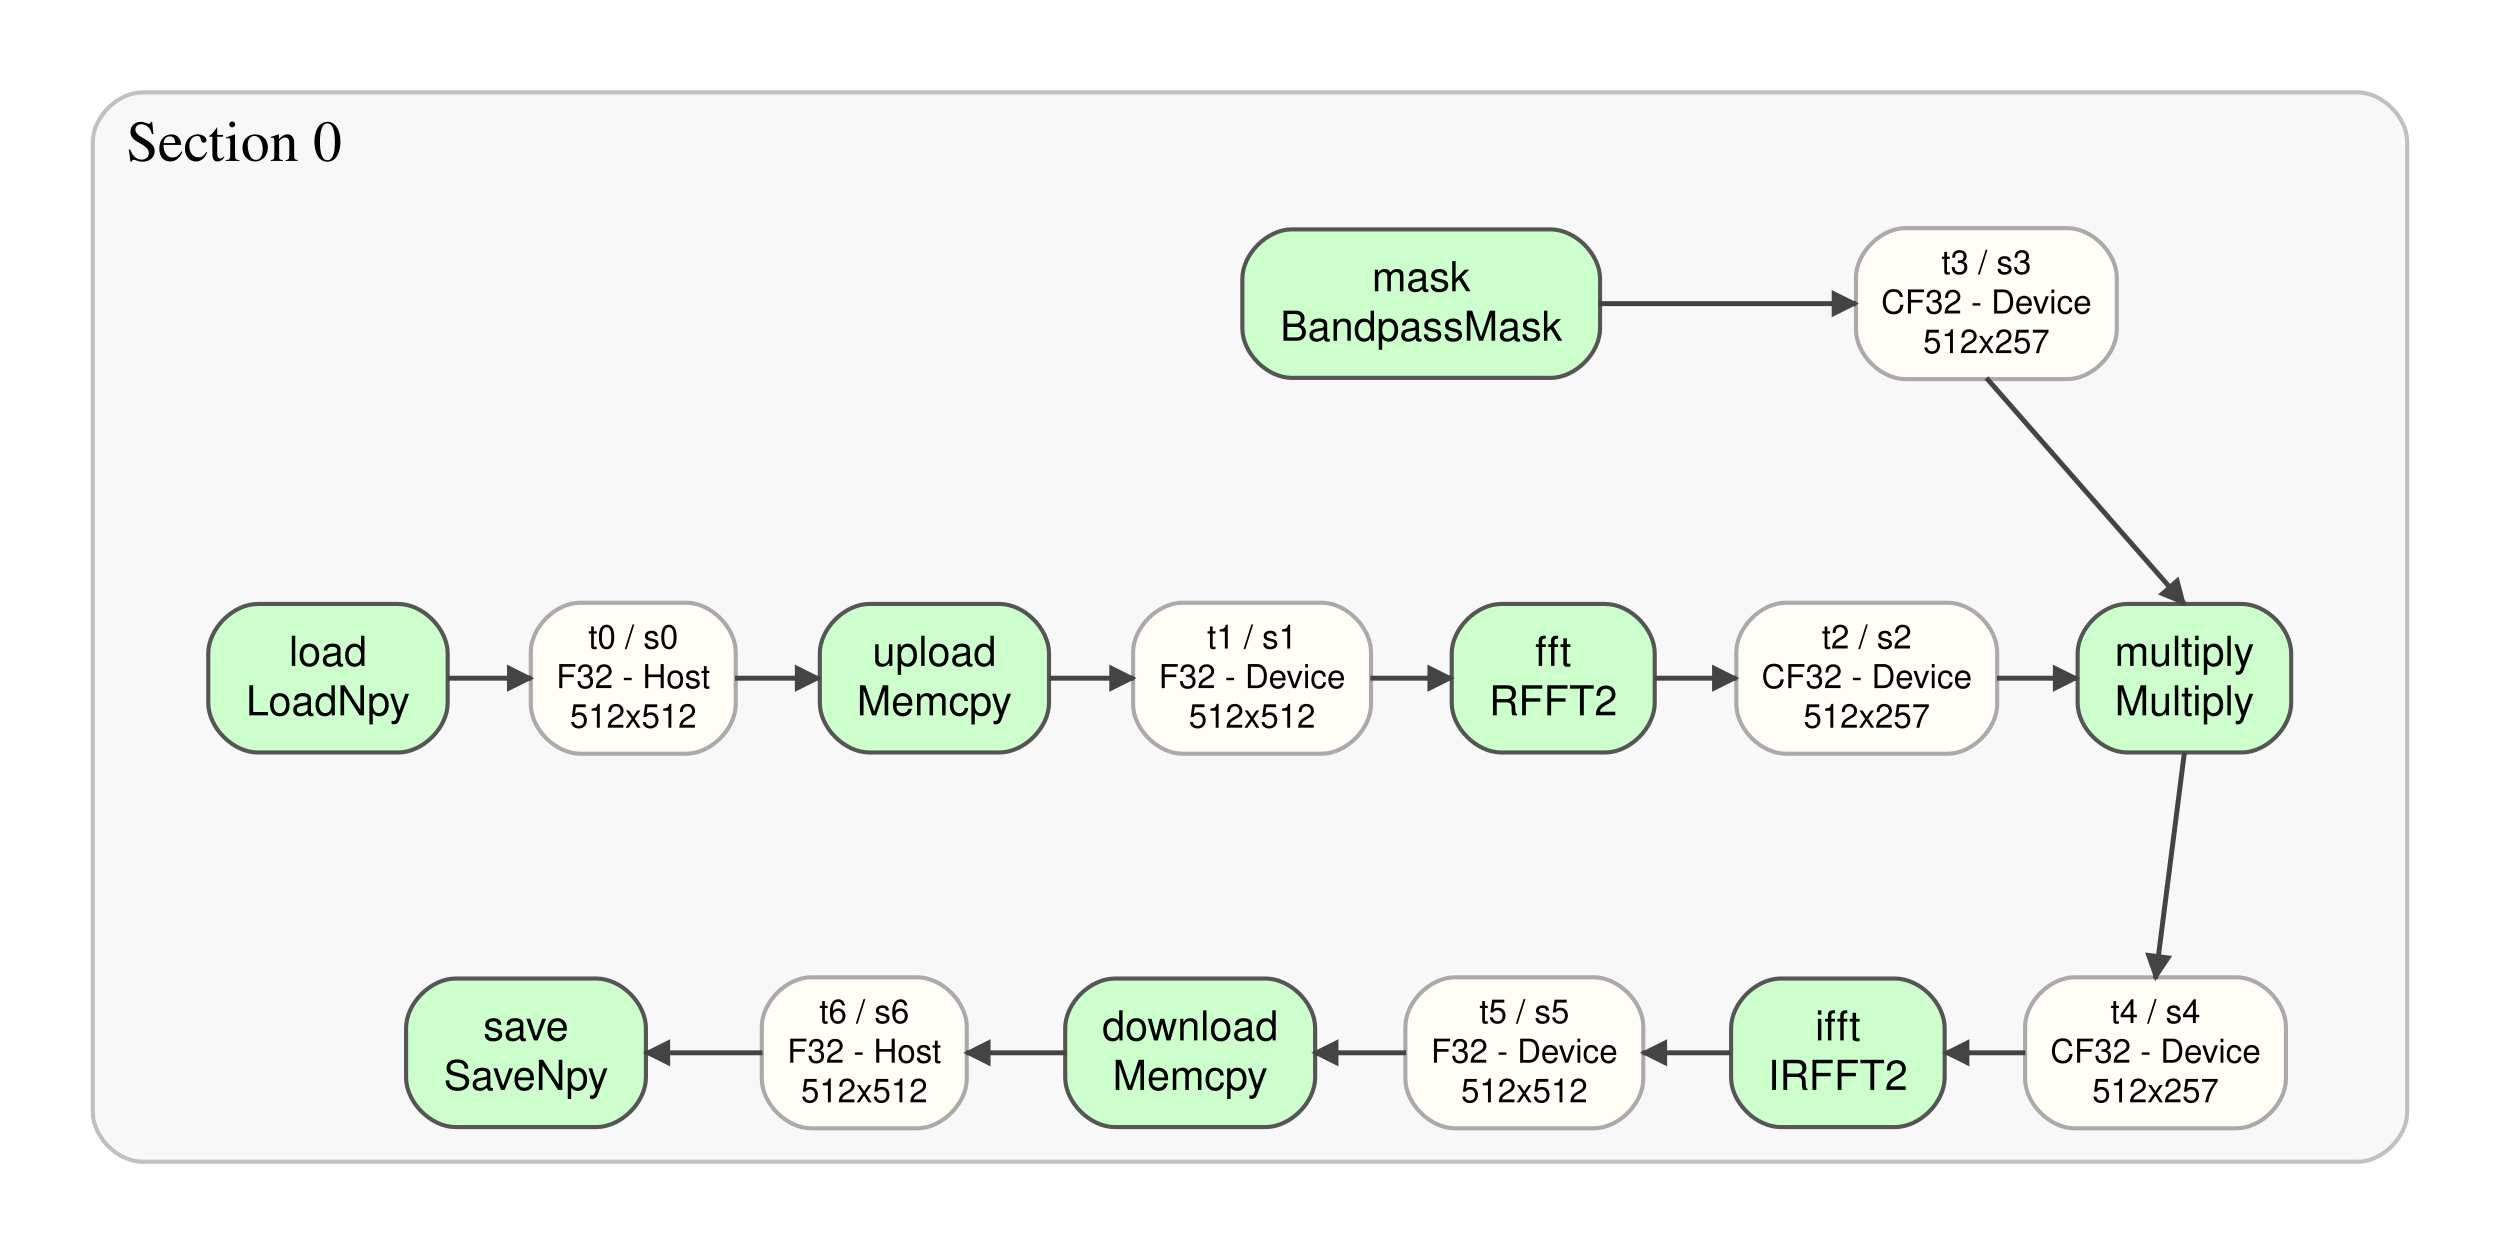
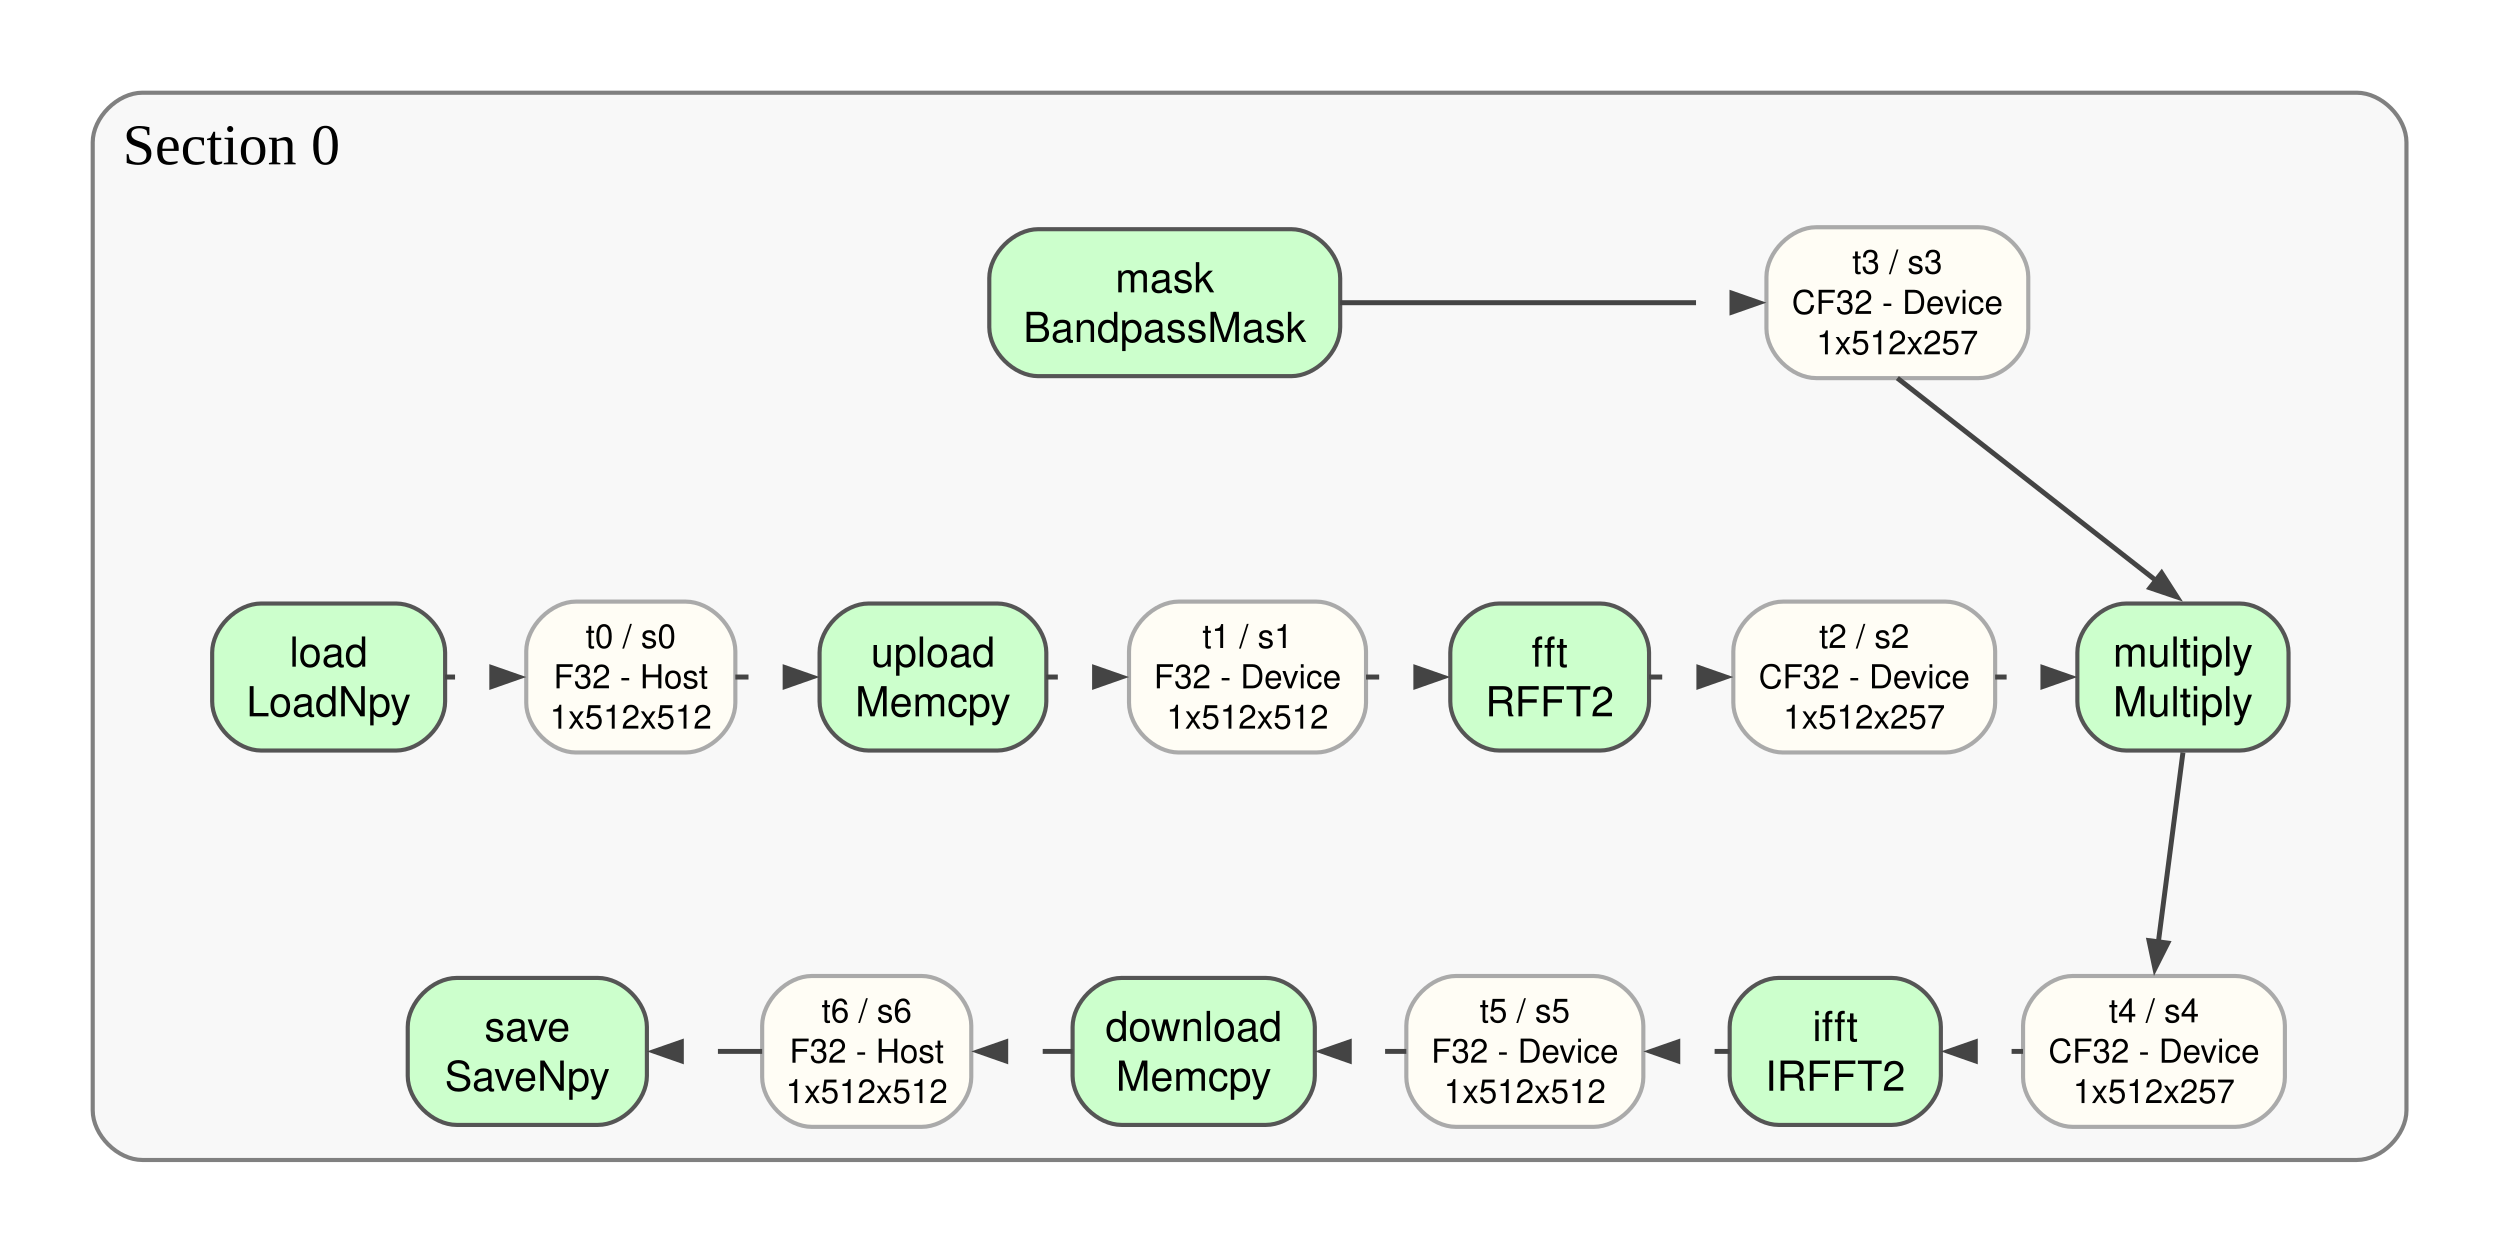
- <svg xmlns="http://www.w3.org/2000/svg" width="606pt" height="304pt" viewBox="0.00 0.00 605.80 304.00">
-   <defs>
-     <marker id="dataflow-arrow" viewBox="0 0 10 10" refX="9" refY="5" markerWidth="5.5" markerHeight="5.5" orient="auto">
-       <path d="M0 0L10 5L0 10z" fill="#444444" />
-     </marker>
-   </defs>
-   <g id="graph0" class="graph" transform="scale(1 1) rotate(0) translate(14.4 289.6)">
+ <svg xmlns="http://www.w3.org/2000/svg" width="604pt" height="303pt" viewBox="0.00 0.00 604.00 303.00">
+   <g id="graph0" class="graph" transform="scale(1 1) rotate(0) translate(14.4 288.25)">
    <g id="clust1" class="cluster">
-       <path fill="#f8f8f8" stroke="#c0c0c0" d="M20,-8C20,-8 557,-8 557,-8 563,-8 569,-14 569,-20 569,-20 569,-255.2 569,-255.2 569,-261.2 563,-267.2 557,-267.2 557,-267.2 20,-267.2 20,-267.2 14,-267.2 8,-261.2 8,-255.2 8,-255.2 8,-20 8,-20 8,-14 14,-8 20,-8" />
-       <text text-anchor="middle" x="42.246" y="-250.6" font-family="Times,serif" font-size="14.00" fill="#000000">Section 0</text>
+       <path fill="#f8f8f8" stroke="gray" d="M20,-8C20,-8 555,-8 555,-8 561,-8 567,-14 567,-20 567,-20 567,-253.85 567,-253.85 567,-259.85 561,-265.85 555,-265.85 555,-265.85 20,-265.85 20,-265.85 14,-265.85 8,-259.85 8,-253.85 8,-253.85 8,-20 8,-20 8,-14 14,-8 20,-8" />
+       <text xml:space="preserve" text-anchor="middle" x="41.5" y="-248.55" font-family="Times New Roman,serif" font-size="14.00">Section 0</text>
    </g>
    <g id="node10" class="node">
-       <path fill="#ccffcc" stroke="#555555" d="M361.353,-234C361.353,-234 298.647,-234 298.647,-234 292.647,-234 286.647,-228 286.647,-222 286.647,-222 286.647,-210 286.647,-210 286.647,-204 292.647,-198 298.647,-198 298.647,-198 361.353,-198 361.353,-198 367.353,-198 373.353,-204 373.353,-210 373.353,-210 373.353,-222 373.353,-222 373.353,-228 367.353,-234 361.353,-234" />
-       <text text-anchor="middle" x="330" y="-219" font-family="Helvetica,sans-Serif" font-size="10.00" fill="#000000">mask</text>
-       <text text-anchor="middle" x="330" y="-207" font-family="Helvetica,sans-Serif" font-size="10.00" fill="#000000">BandpassMask</text>
+       <path fill="#ccffcc" stroke="#555555" d="M297.55,-232.88C297.55,-232.88 236.45,-232.88 236.45,-232.88 230.53,-232.88 224.61,-226.97 224.61,-221.04 224.61,-221.04 224.61,-209.21 224.61,-209.21 224.61,-203.28 230.53,-197.37 236.45,-197.37 236.45,-197.37 297.55,-197.37 297.55,-197.37 303.47,-197.37 309.39,-203.28 309.39,-209.21 309.39,-209.21 309.39,-221.04 309.39,-221.04 309.39,-226.97 303.47,-232.88 297.55,-232.88" />
+       <text xml:space="preserve" text-anchor="middle" x="267" y="-217.62" font-family="Helvetica,sans-Serif" font-size="10.00">mask</text>
+       <text xml:space="preserve" text-anchor="middle" x="267" y="-205.62" font-family="Helvetica,sans-Serif" font-size="10.00">BandpassMask</text>
    </g>
    <g id="node7" class="node">
-       <path fill="#ccffcc" stroke="#555555" d="M82.014,-143.2C82.014,-143.2 47.986,-143.2 47.986,-143.2 41.986,-143.2 35.986,-137.2 35.986,-131.2 35.986,-131.2 35.986,-119.2 35.986,-119.2 35.986,-113.2 41.986,-107.2 47.986,-107.2 47.986,-107.2 82.014,-107.2 82.014,-107.2 88.014,-107.2 94.014,-113.2 94.014,-119.2 94.014,-119.2 94.014,-131.2 94.014,-131.2 94.014,-137.2 88.014,-143.2 82.014,-143.2" />
-       <text text-anchor="middle" x="65" y="-128.2" font-family="Helvetica,sans-Serif" font-size="10.00" fill="#000000">load</text>
-       <text text-anchor="middle" x="65" y="-116.2" font-family="Helvetica,sans-Serif" font-size="10.00" fill="#000000">LoadNpy</text>
+       <path fill="#ccffcc" stroke="#555555" d="M81.3,-142.44C81.3,-142.44 48.7,-142.44 48.7,-142.44 42.78,-142.44 36.86,-136.52 36.86,-130.59 36.86,-130.59 36.86,-118.76 36.86,-118.76 36.86,-112.84 42.78,-106.92 48.7,-106.92 48.7,-106.92 81.3,-106.92 81.3,-106.92 87.22,-106.92 93.14,-112.84 93.14,-118.76 93.14,-118.76 93.14,-130.59 93.14,-130.59 93.14,-136.52 87.22,-142.44 81.3,-142.44" />
+       <text xml:space="preserve" text-anchor="middle" x="65" y="-127.18" font-family="Helvetica,sans-Serif" font-size="10.00">load</text>
+       <text xml:space="preserve" text-anchor="middle" x="65" y="-115.18" font-family="Helvetica,sans-Serif" font-size="10.00">LoadNpy</text>
    </g>
    <g id="node14" class="node">
-       <path fill="#ccffcc" stroke="#555555" d="M130.067,-52.4C130.067,-52.4 95.933,-52.4 95.933,-52.4 89.933,-52.4 83.933,-46.4 83.933,-40.4 83.933,-40.4 83.933,-28.4 83.933,-28.4 83.933,-22.4 89.933,-16.4 95.933,-16.4 95.933,-16.4 130.067,-16.4 130.067,-16.4 136.067,-16.4 142.067,-22.4 142.067,-28.4 142.067,-28.4 142.067,-40.4 142.067,-40.4 142.067,-46.4 136.067,-52.4 130.067,-52.4" />
-       <text text-anchor="middle" x="113" y="-37.4" font-family="Helvetica,sans-Serif" font-size="10.00" fill="#000000">save</text>
-       <text text-anchor="middle" x="113" y="-25.4" font-family="Helvetica,sans-Serif" font-size="10.00" fill="#000000">SaveNpy</text>
+       <path fill="#ccffcc" stroke="#555555" d="M130.05,-51.98C130.05,-51.98 95.95,-51.98 95.95,-51.98 90.03,-51.98 84.11,-46.06 84.11,-40.15 84.11,-40.15 84.11,-28.3 84.11,-28.3 84.11,-22.39 90.03,-16.47 95.95,-16.47 95.95,-16.47 130.05,-16.47 130.05,-16.47 135.97,-16.47 141.89,-22.39 141.89,-28.3 141.89,-28.3 141.89,-40.15 141.89,-40.15 141.89,-46.06 135.97,-51.98 130.05,-51.98" />
+       <text xml:space="preserve" text-anchor="middle" x="113" y="-36.73" font-family="Helvetica,sans-Serif" font-size="10.00">save</text>
+       <text xml:space="preserve" text-anchor="middle" x="113" y="-24.73" font-family="Helvetica,sans-Serif" font-size="10.00">SaveNpy</text>
    </g>
    <g id="node15" class="node">
-       <path fill="#fffdf5" stroke="#aaaaaa" d="M151.838,-143.5C151.838,-143.5 126.162,-143.5 126.162,-143.5 120.162,-143.5 114.162,-137.5 114.162,-131.5 114.162,-131.5 114.162,-118.9 114.162,-118.9 114.162,-112.9 120.162,-106.9 126.162,-106.9 126.162,-106.9 151.838,-106.9 151.838,-106.9 157.838,-106.9 163.838,-112.9 163.838,-118.9 163.838,-118.9 163.838,-131.5 163.838,-131.5 163.838,-137.5 157.838,-143.5 151.838,-143.5" />
-       <text text-anchor="middle" x="139" y="-132.4" font-family="Helvetica,sans-Serif" font-size="8.00" fill="#000000">t0 / s0</text>
-       <text text-anchor="middle" x="139" y="-122.8" font-family="Helvetica,sans-Serif" font-size="8.00" fill="#000000">F32 - Host</text>
-       <text text-anchor="middle" x="139" y="-113.2" font-family="Helvetica,sans-Serif" font-size="8.00" fill="#000000">512x512</text>
+       <path fill="#fffdf5" stroke="#aaaaaa" d="M151.26,-142.9C151.26,-142.9 124.74,-142.9 124.74,-142.9 118.74,-142.9 112.74,-136.9 112.74,-130.9 112.74,-130.9 112.74,-118.45 112.74,-118.45 112.74,-112.45 118.74,-106.45 124.74,-106.45 124.74,-106.45 151.26,-106.45 151.26,-106.45 157.26,-106.45 163.26,-112.45 163.26,-118.45 163.26,-118.45 163.26,-130.9 163.26,-130.9 163.26,-136.9 157.26,-142.9 151.26,-142.9" />
+       <text xml:space="preserve" text-anchor="middle" x="138" y="-131.7" font-family="Helvetica,sans-Serif" font-size="8.00">t0 / s0</text>
+       <text xml:space="preserve" text-anchor="middle" x="138" y="-121.95" font-family="Helvetica,sans-Serif" font-size="8.00">F32 - Host</text>
+       <text xml:space="preserve" text-anchor="middle" x="138" y="-112.2" font-family="Helvetica,sans-Serif" font-size="8.00">1x512x512</text>
    </g>
    <g id="edge25" class="edge">
-       <path marker-end="url(#dataflow-arrow)" fill="none" stroke="#444444" stroke-width="1.2" d="M94,-125.2C94,-125.2 114.332,-125.2 114.332,-125.2" />
+       <path fill="none" stroke="#444444" stroke-width="1.2" d="M93.14,-124.68C93.14,-124.68 94.08,-124.68 95.54,-124.68" />
+       <polygon fill="#444444" stroke="#444444" stroke-width="1.2" points="104.42,-126.95 110.92,-124.68 104.42,-122.4 104.42,-126.95" />
    </g>
    <g id="node8" class="node">
-       <path fill="#ccffcc" stroke="#555555" d="M227.776,-143.2C227.776,-143.2 196.224,-143.2 196.224,-143.2 190.224,-143.2 184.224,-137.2 184.224,-131.2 184.224,-131.2 184.224,-119.2 184.224,-119.2 184.224,-113.2 190.224,-107.2 196.224,-107.2 196.224,-107.2 227.776,-107.2 227.776,-107.2 233.776,-107.2 239.776,-113.2 239.776,-119.2 239.776,-119.2 239.776,-131.2 239.776,-131.2 239.776,-137.2 233.776,-143.2 227.776,-143.2" />
-       <text text-anchor="middle" x="212" y="-128.2" font-family="Helvetica,sans-Serif" font-size="10.00" fill="#000000">upload</text>
-       <text text-anchor="middle" x="212" y="-116.2" font-family="Helvetica,sans-Serif" font-size="10.00" fill="#000000">Memcpy</text>
+       <path fill="#ccffcc" stroke="#555555" d="M226.55,-142.44C226.55,-142.44 195.45,-142.44 195.45,-142.44 189.53,-142.44 183.61,-136.52 183.61,-130.59 183.61,-130.59 183.61,-118.76 183.61,-118.76 183.61,-112.84 189.53,-106.92 195.45,-106.92 195.45,-106.92 226.55,-106.92 226.55,-106.92 232.47,-106.92 238.39,-112.84 238.39,-118.76 238.39,-118.76 238.39,-130.59 238.39,-130.59 238.39,-136.52 232.47,-142.44 226.55,-142.44" />
+       <text xml:space="preserve" text-anchor="middle" x="211" y="-127.18" font-family="Helvetica,sans-Serif" font-size="10.00">upload</text>
+       <text xml:space="preserve" text-anchor="middle" x="211" y="-115.18" font-family="Helvetica,sans-Serif" font-size="10.00">Memcpy</text>
    </g>
    <g id="node16" class="node">
-       <path fill="#fffdf5" stroke="#aaaaaa" d="M305.837,-143.5C305.837,-143.5 272.163,-143.5 272.163,-143.5 266.163,-143.5 260.163,-137.5 260.163,-131.5 260.163,-131.5 260.163,-118.9 260.163,-118.9 260.163,-112.9 266.163,-106.9 272.163,-106.9 272.163,-106.9 305.837,-106.9 305.837,-106.9 311.837,-106.9 317.837,-112.9 317.837,-118.9 317.837,-118.9 317.837,-131.5 317.837,-131.5 317.837,-137.5 311.837,-143.5 305.837,-143.5" />
-       <text text-anchor="middle" x="289" y="-132.4" font-family="Helvetica,sans-Serif" font-size="8.00" fill="#000000">t1 / s1</text>
-       <text text-anchor="middle" x="289" y="-122.8" font-family="Helvetica,sans-Serif" font-size="8.00" fill="#000000">F32 - Device</text>
-       <text text-anchor="middle" x="289" y="-113.2" font-family="Helvetica,sans-Serif" font-size="8.00" fill="#000000">512x512</text>
+       <path fill="#fffdf5" stroke="#aaaaaa" d="M303.63,-142.9C303.63,-142.9 270.37,-142.9 270.37,-142.9 264.37,-142.9 258.37,-136.9 258.37,-130.9 258.37,-130.9 258.37,-118.45 258.37,-118.45 258.37,-112.45 264.37,-106.45 270.37,-106.45 270.37,-106.45 303.63,-106.45 303.63,-106.45 309.63,-106.45 315.63,-112.45 315.63,-118.45 315.63,-118.45 315.63,-130.9 315.63,-130.9 315.63,-136.9 309.63,-142.9 303.63,-142.9" />
+       <text xml:space="preserve" text-anchor="middle" x="287" y="-131.7" font-family="Helvetica,sans-Serif" font-size="8.00">t1 / s1</text>
+       <text xml:space="preserve" text-anchor="middle" x="287" y="-121.95" font-family="Helvetica,sans-Serif" font-size="8.00">F32 - Device</text>
+       <text xml:space="preserve" text-anchor="middle" x="287" y="-112.2" font-family="Helvetica,sans-Serif" font-size="8.00">1x512x512</text>
    </g>
    <g id="edge27" class="edge">
-       <path marker-end="url(#dataflow-arrow)" fill="none" stroke="#444444" stroke-width="1.2" d="M239.888,-125.2C239.888,-125.2 260.332,-125.2 260.332,-125.2" />
+       <path fill="none" stroke="#444444" stroke-width="1.2" d="M238.39,-124.68C238.39,-124.68 239.49,-124.68 241.17,-124.68" />
+       <polygon fill="#444444" stroke="#444444" stroke-width="1.2" points="250.05,-126.95 256.55,-124.68 250.05,-122.4 250.05,-126.95" />
    </g>
    <g id="node9" class="node">
-       <path fill="#ccffcc" stroke="#555555" d="M374.605,-143.2C374.605,-143.2 349.395,-143.2 349.395,-143.2 343.395,-143.2 337.395,-137.2 337.395,-131.2 337.395,-131.2 337.395,-119.2 337.395,-119.2 337.395,-113.2 343.395,-107.2 349.395,-107.2 349.395,-107.2 374.605,-107.2 374.605,-107.2 380.605,-107.2 386.605,-113.2 386.605,-119.2 386.605,-119.2 386.605,-131.2 386.605,-131.2 386.605,-137.2 380.605,-143.2 374.605,-143.2" />
-       <text text-anchor="middle" x="362" y="-128.2" font-family="Helvetica,sans-Serif" font-size="10.00" fill="#000000">fft</text>
-       <text text-anchor="middle" x="362" y="-116.2" font-family="Helvetica,sans-Serif" font-size="10.00" fill="#000000">RFFT2</text>
+       <path fill="#ccffcc" stroke="#555555" d="M372.18,-142.44C372.18,-142.44 347.82,-142.44 347.82,-142.44 341.91,-142.44 335.99,-136.52 335.99,-130.59 335.99,-130.59 335.99,-118.76 335.99,-118.76 335.99,-112.84 341.91,-106.92 347.82,-106.92 347.82,-106.92 372.18,-106.92 372.18,-106.92 378.09,-106.92 384.01,-112.84 384.01,-118.76 384.01,-118.76 384.01,-130.59 384.01,-130.59 384.01,-136.52 378.09,-142.44 372.18,-142.44" />
+       <text xml:space="preserve" text-anchor="middle" x="360" y="-127.18" font-family="Helvetica,sans-Serif" font-size="10.00">fft</text>
+       <text xml:space="preserve" text-anchor="middle" x="360" y="-115.18" font-family="Helvetica,sans-Serif" font-size="10.00">RFFT2</text>
    </g>
    <g id="node17" class="node">
-       <path fill="#fffdf5" stroke="#aaaaaa" d="M457.611,-143.5C457.611,-143.5 418.389,-143.5 418.389,-143.5 412.389,-143.5 406.389,-137.5 406.389,-131.5 406.389,-131.5 406.389,-118.9 406.389,-118.9 406.389,-112.9 412.389,-106.9 418.389,-106.9 418.389,-106.9 457.611,-106.9 457.611,-106.9 463.611,-106.9 469.611,-112.9 469.611,-118.9 469.611,-118.9 469.611,-131.5 469.611,-131.5 469.611,-137.5 463.611,-143.5 457.611,-143.5" />
-       <text text-anchor="middle" x="438" y="-132.4" font-family="Helvetica,sans-Serif" font-size="8.00" fill="#000000">t2 / s2</text>
-       <text text-anchor="middle" x="438" y="-122.8" font-family="Helvetica,sans-Serif" font-size="8.00" fill="#000000">CF32 - Device</text>
-       <text text-anchor="middle" x="438" y="-113.2" font-family="Helvetica,sans-Serif" font-size="8.00" fill="#000000">512x257</text>
+       <path fill="#fffdf5" stroke="#aaaaaa" d="M455.63,-142.9C455.63,-142.9 416.37,-142.9 416.37,-142.9 410.37,-142.9 404.37,-136.9 404.37,-130.9 404.37,-130.9 404.37,-118.45 404.37,-118.45 404.37,-112.45 410.37,-106.45 416.37,-106.45 416.37,-106.45 455.63,-106.45 455.63,-106.45 461.63,-106.45 467.63,-112.45 467.63,-118.45 467.63,-118.45 467.63,-130.9 467.63,-130.9 467.63,-136.9 461.63,-142.9 455.63,-142.9" />
+       <text xml:space="preserve" text-anchor="middle" x="436" y="-131.7" font-family="Helvetica,sans-Serif" font-size="8.00">t2 / s2</text>
+       <text xml:space="preserve" text-anchor="middle" x="436" y="-121.95" font-family="Helvetica,sans-Serif" font-size="8.00">CF32 - Device</text>
+       <text xml:space="preserve" text-anchor="middle" x="436" y="-112.2" font-family="Helvetica,sans-Serif" font-size="8.00">1x512x257</text>
    </g>
    <g id="edge29" class="edge">
-       <path marker-end="url(#dataflow-arrow)" fill="none" stroke="#444444" stroke-width="1.2" d="M386.553,-125.2C386.553,-125.2 406.444,-125.2 406.444,-125.2" />
+       <path fill="none" stroke="#444444" stroke-width="1.2" d="M384.01,-124.68C384.01,-124.68 385.29,-124.68 387.19,-124.68" />
+       <polygon fill="#444444" stroke="#444444" stroke-width="1.2" points="396.05,-126.95 402.55,-124.68 396.05,-122.4 396.05,-126.95" />
    </g>
    <g id="node18" class="node">
-       <path fill="#fffdf5" stroke="#aaaaaa" d="M486.611,-234.3C486.611,-234.3 447.389,-234.3 447.389,-234.3 441.389,-234.3 435.389,-228.3 435.389,-222.3 435.389,-222.3 435.389,-209.7 435.389,-209.7 435.389,-203.7 441.389,-197.7 447.389,-197.7 447.389,-197.7 486.611,-197.7 486.611,-197.7 492.611,-197.7 498.611,-203.7 498.611,-209.7 498.611,-209.7 498.611,-222.3 498.611,-222.3 498.611,-228.3 492.611,-234.3 486.611,-234.3" />
-       <text text-anchor="middle" x="467" y="-223.2" font-family="Helvetica,sans-Serif" font-size="8.00" fill="#000000">t3 / s3</text>
-       <text text-anchor="middle" x="467" y="-213.6" font-family="Helvetica,sans-Serif" font-size="8.00" fill="#000000">CF32 - Device</text>
-       <text text-anchor="middle" x="467" y="-204" font-family="Helvetica,sans-Serif" font-size="8.00" fill="#000000">512x257</text>
+       <path fill="#fffdf5" stroke="#aaaaaa" d="M463.63,-233.35C463.63,-233.35 424.37,-233.35 424.37,-233.35 418.37,-233.35 412.37,-227.35 412.37,-221.35 412.37,-221.35 412.37,-208.9 412.37,-208.9 412.37,-202.9 418.37,-196.9 424.37,-196.9 424.37,-196.9 463.63,-196.9 463.63,-196.9 469.63,-196.9 475.63,-202.9 475.63,-208.9 475.63,-208.9 475.63,-221.35 475.63,-221.35 475.63,-227.35 469.63,-233.35 463.63,-233.35" />
+       <text xml:space="preserve" text-anchor="middle" x="444" y="-222.15" font-family="Helvetica,sans-Serif" font-size="8.00">t3 / s3</text>
+       <text xml:space="preserve" text-anchor="middle" x="444" y="-212.4" font-family="Helvetica,sans-Serif" font-size="8.00">CF32 - Device</text>
+       <text xml:space="preserve" text-anchor="middle" x="444" y="-202.65" font-family="Helvetica,sans-Serif" font-size="8.00">1x512x257</text>
    </g>
    <g id="edge23" class="edge">
-       <path marker-end="url(#dataflow-arrow)" fill="none" stroke="#444444" stroke-width="1.2" d="M373,-216C373,-216 435.444,-216 435.444,-216" />
+       <path fill="none" stroke="#444444" stroke-width="1.2" d="M309.39,-215.12C309.39,-215.12 366.11,-215.12 395.36,-215.12" />
+       <polygon fill="#444444" stroke="#444444" stroke-width="1.2" points="404.05,-217.4 410.55,-215.13 404.05,-212.85 404.05,-217.4" />
    </g>
    <g id="node11" class="node">
-       <path fill="#ccffcc" stroke="#555555" d="M528.883,-143.2C528.883,-143.2 501.117,-143.2 501.117,-143.2 495.117,-143.2 489.117,-137.2 489.117,-131.2 489.117,-131.2 489.117,-119.2 489.117,-119.2 489.117,-113.2 495.117,-107.2 501.117,-107.2 501.117,-107.2 528.883,-107.2 528.883,-107.2 534.883,-107.2 540.883,-113.2 540.883,-119.2 540.883,-119.2 540.883,-131.2 540.883,-131.2 540.883,-137.2 534.883,-143.2 528.883,-143.2" />
-       <text text-anchor="middle" x="515" y="-128.2" font-family="Helvetica,sans-Serif" font-size="10.00" fill="#000000">multiply</text>
-       <text text-anchor="middle" x="515" y="-116.2" font-family="Helvetica,sans-Serif" font-size="10.00" fill="#000000">Multiply</text>
+       <path fill="#ccffcc" stroke="#555555" d="M526.67,-142.44C526.67,-142.44 499.32,-142.44 499.32,-142.44 493.41,-142.44 487.49,-136.52 487.49,-130.59 487.49,-130.59 487.49,-118.76 487.49,-118.76 487.49,-112.84 493.41,-106.92 499.32,-106.92 499.32,-106.92 526.67,-106.92 526.67,-106.92 532.6,-106.92 538.51,-112.84 538.51,-118.76 538.51,-118.76 538.51,-130.59 538.51,-130.59 538.51,-136.52 532.6,-142.44 526.67,-142.44" />
+       <text xml:space="preserve" text-anchor="middle" x="513" y="-127.18" font-family="Helvetica,sans-Serif" font-size="10.00">multiply</text>
+       <text xml:space="preserve" text-anchor="middle" x="513" y="-115.18" font-family="Helvetica,sans-Serif" font-size="10.00">Multiply</text>
    </g>
    <g id="node19" class="node">
-       <path fill="#fffdf5" stroke="#aaaaaa" d="M527.611,-52.7C527.611,-52.7 488.389,-52.7 488.389,-52.7 482.389,-52.7 476.389,-46.7 476.389,-40.7 476.389,-40.7 476.389,-28.099 476.389,-28.099 476.389,-22.099 482.389,-16.099 488.389,-16.099 488.389,-16.099 527.611,-16.099 527.611,-16.099 533.611,-16.099 539.611,-22.099 539.611,-28.099 539.611,-28.099 539.611,-40.7 539.611,-40.7 539.611,-46.7 533.611,-52.7 527.611,-52.7" />
-       <text text-anchor="middle" x="508" y="-41.6" font-family="Helvetica,sans-Serif" font-size="8.00" fill="#000000">t4 / s4</text>
-       <text text-anchor="middle" x="508" y="-32" font-family="Helvetica,sans-Serif" font-size="8.00" fill="#000000">CF32 - Device</text>
-       <text text-anchor="middle" x="508" y="-22.4" font-family="Helvetica,sans-Serif" font-size="8.00" fill="#000000">512x257</text>
+       <path fill="#fffdf5" stroke="#aaaaaa" d="M525.63,-52.45C525.63,-52.45 486.37,-52.45 486.37,-52.45 480.37,-52.45 474.37,-46.45 474.37,-40.45 474.37,-40.45 474.37,-28 474.37,-28 474.37,-22 480.37,-16 486.37,-16 486.37,-16 525.63,-16 525.63,-16 531.63,-16 537.63,-22 537.63,-28 537.63,-28 537.63,-40.45 537.63,-40.45 537.63,-46.45 531.63,-52.45 525.63,-52.45" />
+       <text xml:space="preserve" text-anchor="middle" x="506" y="-41.25" font-family="Helvetica,sans-Serif" font-size="8.00">t4 / s4</text>
+       <text xml:space="preserve" text-anchor="middle" x="506" y="-31.5" font-family="Helvetica,sans-Serif" font-size="8.00">CF32 - Device</text>
+       <text xml:space="preserve" text-anchor="middle" x="506" y="-21.75" font-family="Helvetica,sans-Serif" font-size="8.00">1x512x257</text>
    </g>
    <g id="edge31" class="edge">
-       <path marker-end="url(#dataflow-arrow)" fill="none" stroke="#444444" stroke-width="1.2" d="M515,-107.2C515,-107.2 508,-52.4 508,-52.4" />
+       <path fill="none" stroke="#444444" stroke-width="1.2" d="M513,-106.45C513,-106.45 508.98,-75.44 507.03,-60.42" />
+       <polygon fill="#444444" stroke="#444444" stroke-width="1.2" points="509.33,-60.4 506.23,-54.25 504.81,-60.99 509.33,-60.4" />
    </g>
    <g id="node12" class="node">
-       <path fill="#ccffcc" stroke="#555555" d="M444.884,-52.4C444.884,-52.4 417.116,-52.4 417.116,-52.4 411.116,-52.4 405.116,-46.4 405.116,-40.4 405.116,-40.4 405.116,-28.4 405.116,-28.4 405.116,-22.4 411.116,-16.4 417.116,-16.4 417.116,-16.4 444.884,-16.4 444.884,-16.4 450.884,-16.4 456.884,-22.4 456.884,-28.4 456.884,-28.4 456.884,-40.4 456.884,-40.4 456.884,-46.4 450.884,-52.4 444.884,-52.4" />
-       <text text-anchor="middle" x="431" y="-37.4" font-family="Helvetica,sans-Serif" font-size="10.00" fill="#000000">ifft</text>
-       <text text-anchor="middle" x="431" y="-25.4" font-family="Helvetica,sans-Serif" font-size="10.00" fill="#000000">IRFFT2</text>
+       <path fill="#ccffcc" stroke="#555555" d="M442.68,-51.98C442.68,-51.98 415.33,-51.98 415.33,-51.98 409.41,-51.98 403.49,-46.06 403.49,-40.15 403.49,-40.15 403.49,-28.3 403.49,-28.3 403.49,-22.39 409.41,-16.47 415.32,-16.47 415.32,-16.47 442.67,-16.47 442.67,-16.47 448.59,-16.47 454.51,-22.39 454.51,-28.3 454.51,-28.3 454.51,-40.15 454.51,-40.15 454.51,-46.06 448.59,-51.98 442.68,-51.98" />
+       <text xml:space="preserve" text-anchor="middle" x="429" y="-36.73" font-family="Helvetica,sans-Serif" font-size="10.00">ifft</text>
+       <text xml:space="preserve" text-anchor="middle" x="429" y="-24.73" font-family="Helvetica,sans-Serif" font-size="10.00">IRFFT2</text>
    </g>
    <g id="node20" class="node">
-       <path fill="#fffdf5" stroke="#aaaaaa" d="M371.837,-52.7C371.837,-52.7 338.163,-52.7 338.163,-52.7 332.163,-52.7 326.163,-46.7 326.163,-40.7 326.163,-40.7 326.163,-28.099 326.163,-28.099 326.163,-22.099 332.163,-16.099 338.163,-16.099 338.163,-16.099 371.837,-16.099 371.837,-16.099 377.837,-16.099 383.837,-22.099 383.837,-28.099 383.837,-28.099 383.837,-40.7 383.837,-40.7 383.837,-46.7 377.837,-52.7 371.837,-52.7" />
-       <text text-anchor="middle" x="355" y="-41.6" font-family="Helvetica,sans-Serif" font-size="8.00" fill="#000000">t5 / s5</text>
-       <text text-anchor="middle" x="355" y="-32" font-family="Helvetica,sans-Serif" font-size="8.00" fill="#000000">F32 - Device</text>
-       <text text-anchor="middle" x="355" y="-22.4" font-family="Helvetica,sans-Serif" font-size="8.00" fill="#000000">512x512</text>
+       <path fill="#fffdf5" stroke="#aaaaaa" d="M370.63,-52.45C370.63,-52.45 337.37,-52.45 337.37,-52.45 331.37,-52.45 325.37,-46.45 325.37,-40.45 325.37,-40.45 325.37,-28 325.37,-28 325.37,-22 331.37,-16 337.37,-16 337.37,-16 370.63,-16 370.63,-16 376.63,-16 382.63,-22 382.63,-28 382.63,-28 382.63,-40.45 382.63,-40.45 382.63,-46.45 376.63,-52.45 370.63,-52.45" />
+       <text xml:space="preserve" text-anchor="middle" x="354" y="-41.25" font-family="Helvetica,sans-Serif" font-size="8.00">t5 / s5</text>
+       <text xml:space="preserve" text-anchor="middle" x="354" y="-31.5" font-family="Helvetica,sans-Serif" font-size="8.00">F32 - Device</text>
+       <text xml:space="preserve" text-anchor="middle" x="354" y="-21.75" font-family="Helvetica,sans-Serif" font-size="8.00">1x512x512</text>
    </g>
    <g id="edge33" class="edge">
-       <path marker-end="url(#dataflow-arrow)" fill="none" stroke="#444444" stroke-width="1.2" d="M405.058,-34.4C405.058,-34.4 383.668,-34.4 383.668,-34.4" />
+       <path fill="none" stroke="#444444" stroke-width="1.2" d="M403.49,-34.23C403.49,-34.23 402.01,-34.23 399.85,-34.23" />
+       <polygon fill="#444444" stroke="#444444" stroke-width="1.2" points="390.95,-31.95 384.45,-34.23 390.95,-36.5 390.95,-31.95" />
    </g>
    <g id="node13" class="node">
-       <path fill="#ccffcc" stroke="#555555" d="M292.292,-52.4C292.292,-52.4 255.708,-52.4 255.708,-52.4 249.708,-52.4 243.708,-46.4 243.708,-40.4 243.708,-40.4 243.708,-28.4 243.708,-28.4 243.708,-22.4 249.708,-16.4 255.708,-16.4 255.708,-16.4 292.292,-16.4 292.292,-16.4 298.292,-16.4 304.292,-22.4 304.292,-28.4 304.292,-28.4 304.292,-40.4 304.292,-40.4 304.292,-46.4 298.292,-52.4 292.292,-52.4" />
-       <text text-anchor="middle" x="274" y="-37.4" font-family="Helvetica,sans-Serif" font-size="10.00" fill="#000000">download</text>
-       <text text-anchor="middle" x="274" y="-25.4" font-family="Helvetica,sans-Serif" font-size="10.00" fill="#000000">Memcpy</text>
+       <path fill="#ccffcc" stroke="#555555" d="M291.43,-51.98C291.43,-51.98 256.57,-51.98 256.57,-51.98 250.66,-51.98 244.74,-46.06 244.74,-40.15 244.74,-40.15 244.74,-28.3 244.74,-28.3 244.74,-22.39 250.66,-16.47 256.57,-16.47 256.57,-16.47 291.43,-16.47 291.43,-16.47 297.34,-16.47 303.26,-22.39 303.26,-28.3 303.26,-28.3 303.26,-40.15 303.26,-40.15 303.26,-46.06 297.34,-51.98 291.43,-51.98" />
+       <text xml:space="preserve" text-anchor="middle" x="274" y="-36.73" font-family="Helvetica,sans-Serif" font-size="10.00">download</text>
+       <text xml:space="preserve" text-anchor="middle" x="274" y="-24.73" font-family="Helvetica,sans-Serif" font-size="10.00">Memcpy</text>
    </g>
    <g id="node21" class="node">
-       <path fill="#fffdf5" stroke="#aaaaaa" d="M207.838,-52.7C207.838,-52.7 182.162,-52.7 182.162,-52.7 176.162,-52.7 170.162,-46.7 170.162,-40.7 170.162,-40.7 170.162,-28.099 170.162,-28.099 170.162,-22.099 176.162,-16.099 182.162,-16.099 182.162,-16.099 207.838,-16.099 207.838,-16.099 213.838,-16.099 219.838,-22.099 219.838,-28.099 219.838,-28.099 219.838,-40.7 219.838,-40.7 219.838,-46.7 213.838,-52.7 207.838,-52.7" />
-       <text text-anchor="middle" x="195" y="-41.6" font-family="Helvetica,sans-Serif" font-size="8.00" fill="#000000">t6 / s6</text>
-       <text text-anchor="middle" x="195" y="-32" font-family="Helvetica,sans-Serif" font-size="8.00" fill="#000000">F32 - Host</text>
-       <text text-anchor="middle" x="195" y="-22.4" font-family="Helvetica,sans-Serif" font-size="8.00" fill="#000000">512x512</text>
+       <path fill="#fffdf5" stroke="#aaaaaa" d="M208.26,-52.45C208.26,-52.45 181.74,-52.45 181.74,-52.45 175.74,-52.45 169.74,-46.45 169.74,-40.45 169.74,-40.45 169.74,-28 169.74,-28 169.74,-22 175.74,-16 181.74,-16 181.74,-16 208.26,-16 208.26,-16 214.26,-16 220.26,-22 220.26,-28 220.26,-28 220.26,-40.45 220.26,-40.45 220.26,-46.45 214.26,-52.45 208.26,-52.45" />
+       <text xml:space="preserve" text-anchor="middle" x="195" y="-41.25" font-family="Helvetica,sans-Serif" font-size="8.00">t6 / s6</text>
+       <text xml:space="preserve" text-anchor="middle" x="195" y="-31.5" font-family="Helvetica,sans-Serif" font-size="8.00">F32 - Host</text>
+       <text xml:space="preserve" text-anchor="middle" x="195" y="-21.75" font-family="Helvetica,sans-Serif" font-size="8.00">1x512x512</text>
    </g>
    <g id="edge35" class="edge">
-       <path marker-end="url(#dataflow-arrow)" fill="none" stroke="#444444" stroke-width="1.2" d="M244,-34.4C244,-34.4 219.668,-34.4 219.668,-34.4" />
+       <path fill="none" stroke="#444444" stroke-width="1.2" d="M244.74,-34.23C244.74,-34.23 241.57,-34.23 237.52,-34.23" />
+       <polygon fill="#444444" stroke="#444444" stroke-width="1.2" points="228.58,-31.95 222.08,-34.23 228.58,-36.5 228.58,-31.95" />
    </g>
    <g id="edge26" class="edge">
-       <path marker-end="url(#dataflow-arrow)" fill="none" stroke="#444444" stroke-width="1.2" d="M163.668,-125.2C163.668,-125.2 184.112,-125.2 184.112,-125.2" />
+       <path fill="none" stroke="#444444" stroke-width="1.2" d="M163.26,-124.68C163.26,-124.68 164.53,-124.68 166.44,-124.68" />
+       <polygon fill="#444444" stroke="#444444" stroke-width="1.2" points="175.29,-126.95 181.79,-124.68 175.29,-122.4 175.29,-126.95" />
    </g>
    <g id="edge28" class="edge">
-       <path marker-end="url(#dataflow-arrow)" fill="none" stroke="#444444" stroke-width="1.2" d="M317.668,-125.2C317.668,-125.2 337.447,-125.2 337.447,-125.2" />
+       <path fill="none" stroke="#444444" stroke-width="1.2" d="M315.63,-124.68C315.63,-124.68 316.91,-124.68 318.81,-124.68" />
+       <polygon fill="#444444" stroke="#444444" stroke-width="1.2" points="327.67,-126.95 334.17,-124.68 327.67,-122.4 327.67,-126.95" />
    </g>
    <g id="edge30" class="edge">
-       <path marker-end="url(#dataflow-arrow)" fill="none" stroke="#444444" stroke-width="1.2" d="M469.556,-125.2C469.556,-125.2 489.058,-125.2 489.058,-125.2" />
+       <path fill="none" stroke="#444444" stroke-width="1.2" d="M467.63,-124.68C467.63,-124.68 468.73,-124.68 470.4,-124.68" />
+       <polygon fill="#444444" stroke="#444444" stroke-width="1.2" points="479.17,-126.95 485.67,-124.68 479.17,-122.4 479.17,-126.95" />
    </g>
    <g id="edge24" class="edge">
-       <path marker-end="url(#dataflow-arrow)" fill="none" stroke="#444444" stroke-width="1.2" d="M467,-198C467,-198 515,-143.2 515,-143.2" />
+       <path fill="none" stroke="#444444" stroke-width="1.2" d="M444,-196.9C444,-196.9 489.55,-161.25 506.63,-147.88" />
+       <polygon fill="#444444" stroke="#444444" stroke-width="1.2" points="507.85,-149.82 511.57,-144.02 505.05,-146.23 507.85,-149.82" />
    </g>
    <g id="edge32" class="edge">
-       <path marker-end="url(#dataflow-arrow)" fill="none" stroke="#444444" stroke-width="1.2" d="M476.444,-34.4C476.444,-34.4 456.942,-34.4 456.942,-34.4" />
+       <path fill="none" stroke="#444444" stroke-width="1.2" d="M474.37,-34.23C474.37,-34.23 473.27,-34.23 471.6,-34.23" />
+       <polygon fill="#444444" stroke="#444444" stroke-width="1.2" points="462.83,-31.95 456.33,-34.23 462.83,-36.5 462.83,-31.95" />
    </g>
    <g id="edge34" class="edge">
-       <path marker-end="url(#dataflow-arrow)" fill="none" stroke="#444444" stroke-width="1.2" d="M326.332,-34.4C326.332,-34.4 304,-34.4 304,-34.4" />
+       <path fill="none" stroke="#444444" stroke-width="1.2" d="M325.37,-34.23C325.37,-34.23 323.21,-34.23 320.24,-34.23" />
+       <polygon fill="#444444" stroke="#444444" stroke-width="1.2" points="311.58,-31.95 305.08,-34.23 311.58,-36.5 311.58,-31.95" />
    </g>
    <g id="edge36" class="edge">
-       <path marker-end="url(#dataflow-arrow)" fill="none" stroke="#444444" stroke-width="1.2" d="M170.332,-34.4C170.332,-34.4 142,-34.4 142,-34.4" />
+       <path fill="none" stroke="#444444" stroke-width="1.2" d="M169.74,-34.23C169.74,-34.23 164.78,-34.23 159.05,-34.23" />
+       <polygon fill="#444444" stroke="#444444" stroke-width="1.2" points="150.21,-31.95 143.71,-34.23 150.21,-36.5 150.21,-31.95" />
    </g>
  </g>
</svg>
